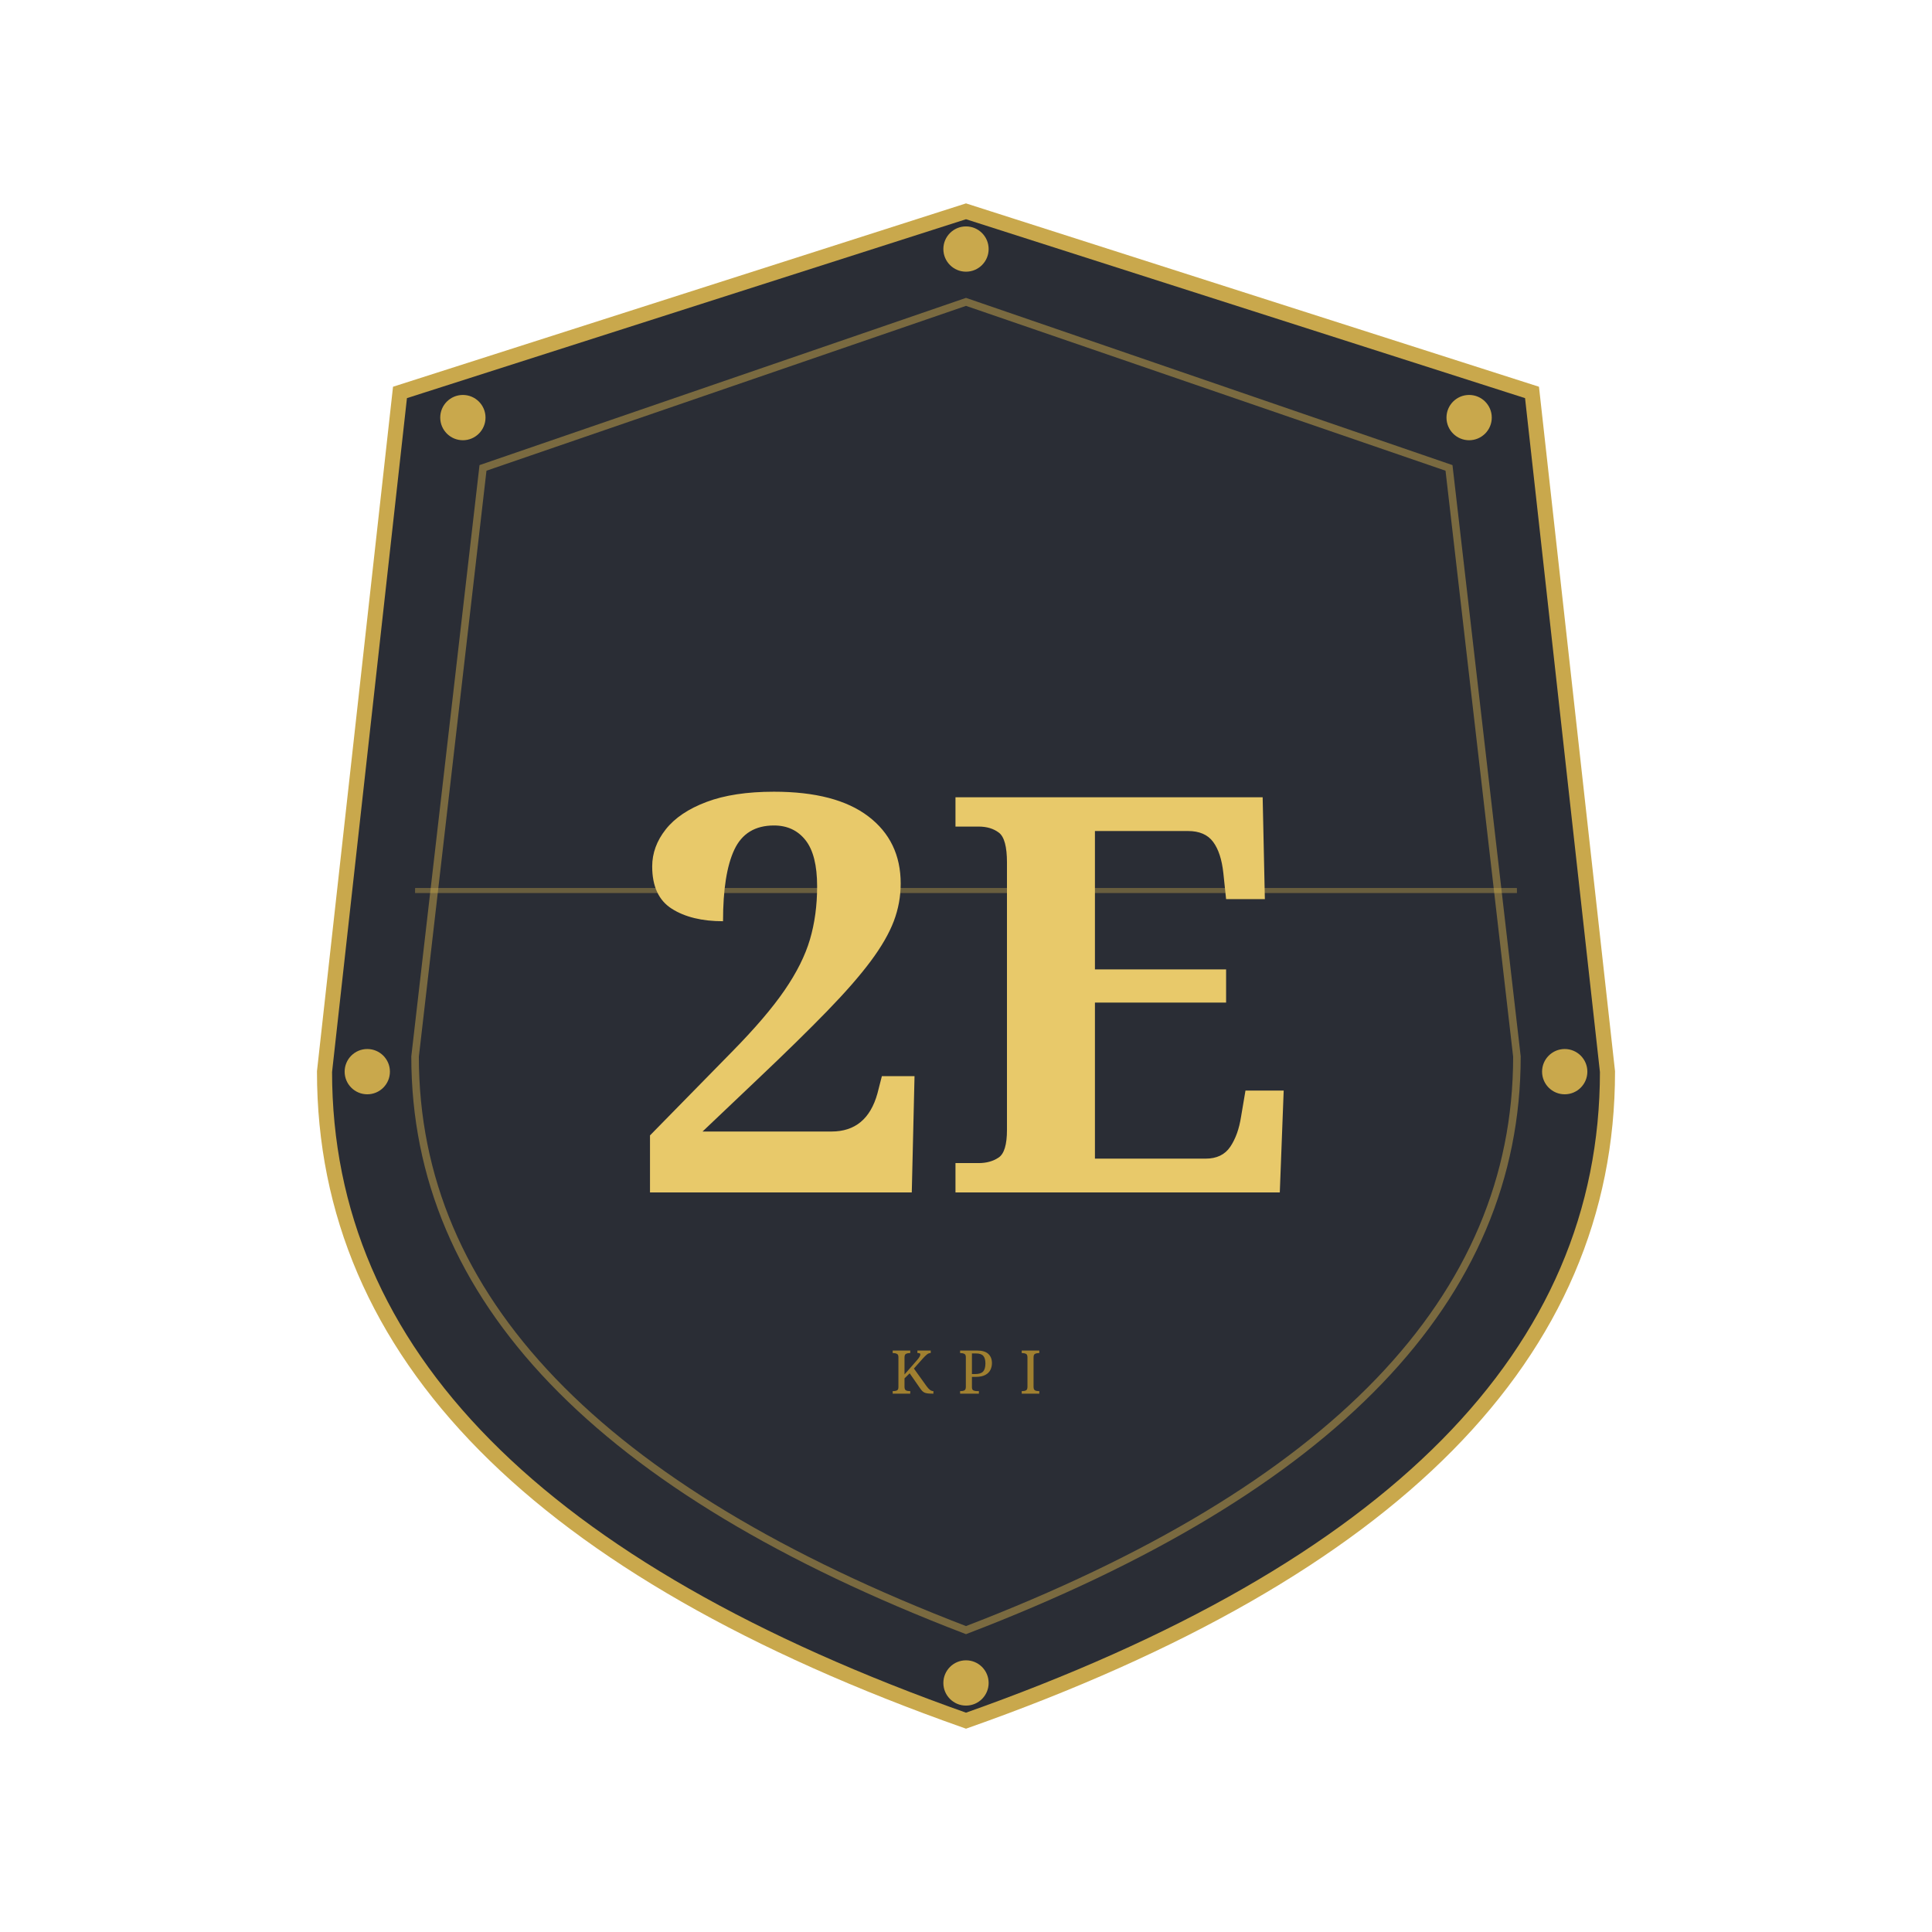
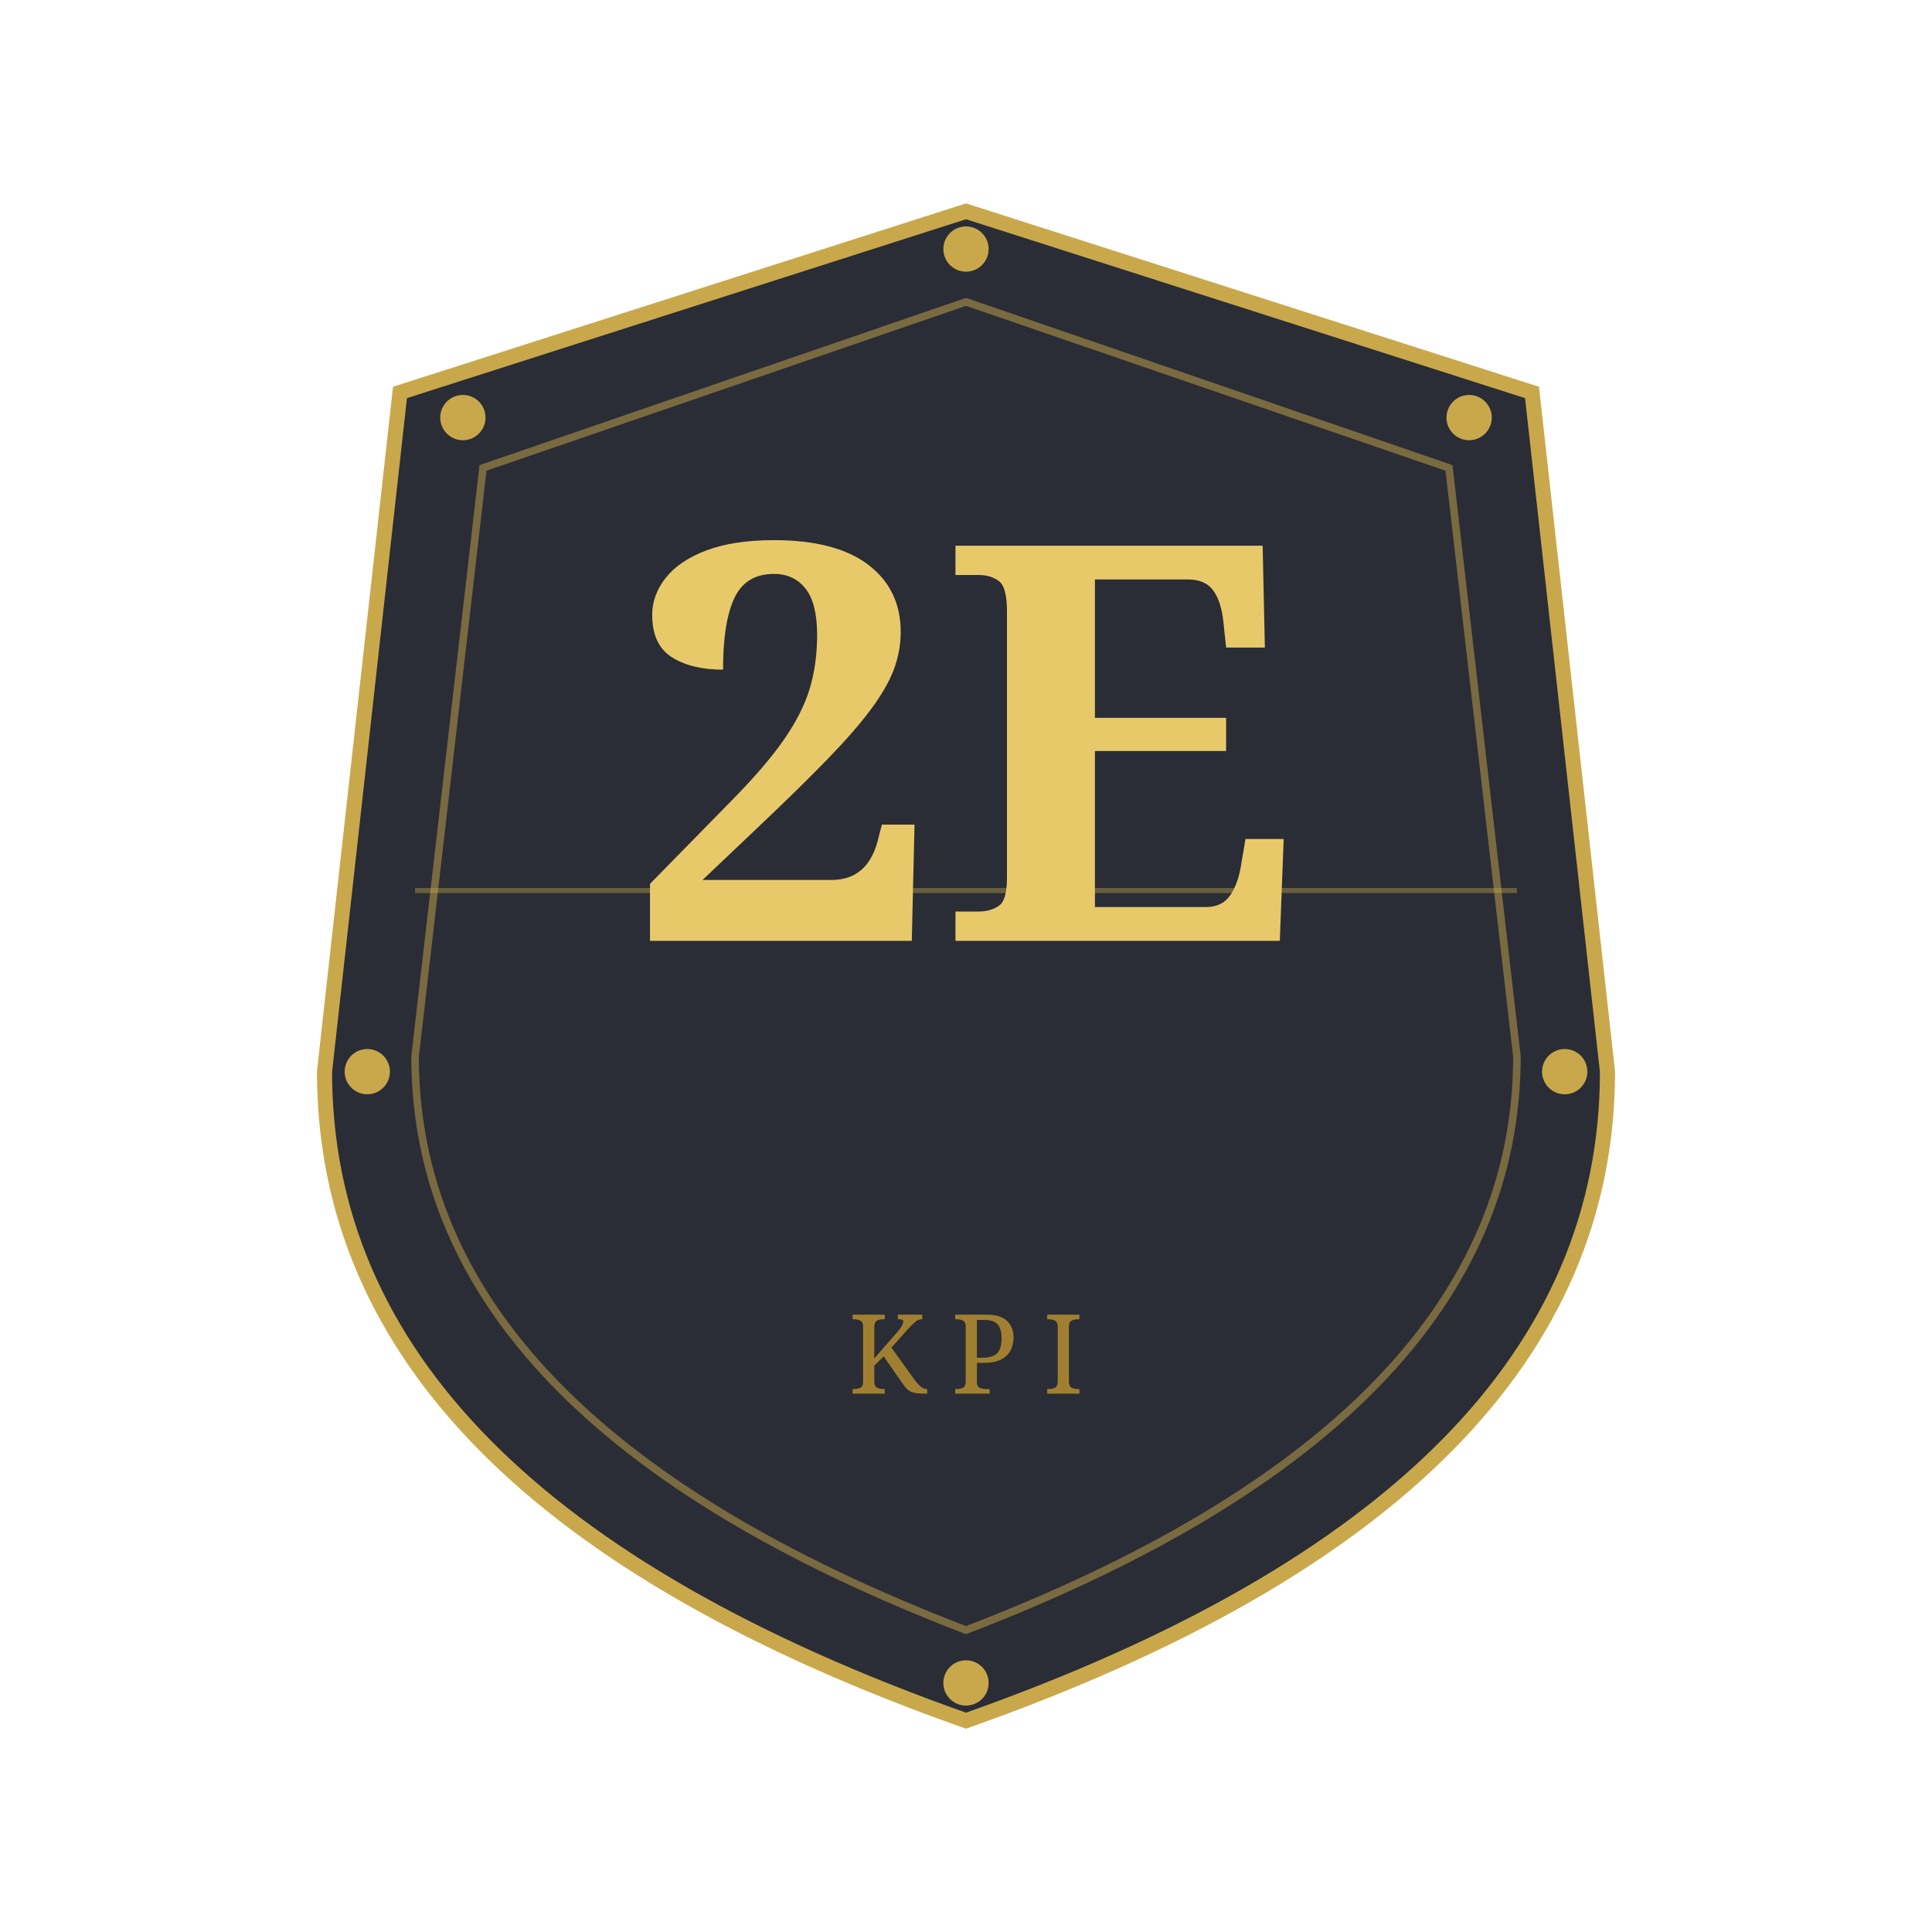
<svg xmlns="http://www.w3.org/2000/svg" width="768" height="768" viewBox="0 0 768 768" role="img">
  <style>
    .shield-body { fill: #2a2d35; stroke: #c9a84c; stroke-width: 6; }
    .shield-inner { fill: none; stroke: #c9a84c; stroke-width: 3; opacity: 0.5; }
    .sub-text { font-family: serif; font-weight: 400; fill: #a08030; }
    .rivet { fill: #c9a84c; }
  </style>
  <g transform="translate(384, 384)">
    <path class="shield-body" d="M0,-300 L225,-228 L255,42 Q255,210 0,300 Q-255,210 -255,42 L-225,-228 Z" />
    <path class="shield-inner" d="M0,-264 L192,-198 L219,36 Q219,180 0,264 Q-219,180 -219,36 L-192,-198 Z" />
    <line x1="-219" y1="-30" x2="219" y2="-30" stroke="#c9a84c" stroke-width="2" opacity="0.4" />
    <circle class="rivet" cx="0" cy="-285" r="9" />
    <circle class="rivet" cx="-200" cy="-218" r="9" />
    <circle class="rivet" cx="200" cy="-218" r="9" />
    <circle class="rivet" cx="-238" cy="42" r="9" />
    <circle class="rivet" cx="238" cy="42" r="9" />
    <circle class="rivet" cx="0" cy="285" r="9" />
-     <text x="0" y="90" font-family="serif" font-weight="700" font-size="220" fill="#e8c96a" text-anchor="middle">2E</text>
-     <text class="sub-text" x="0" y="170" font-size="24" text-anchor="middle" letter-spacing="10">KPI</text>
+     <text x="0" y="-10" font-family="serif" font-weight="700" font-size="220" fill="#e8c96a" text-anchor="middle">2E</text>
+     <text class="sub-text" x="0" y="170" font-size="44" text-anchor="middle" letter-spacing="10">KPI</text>
  </g>
</svg>
